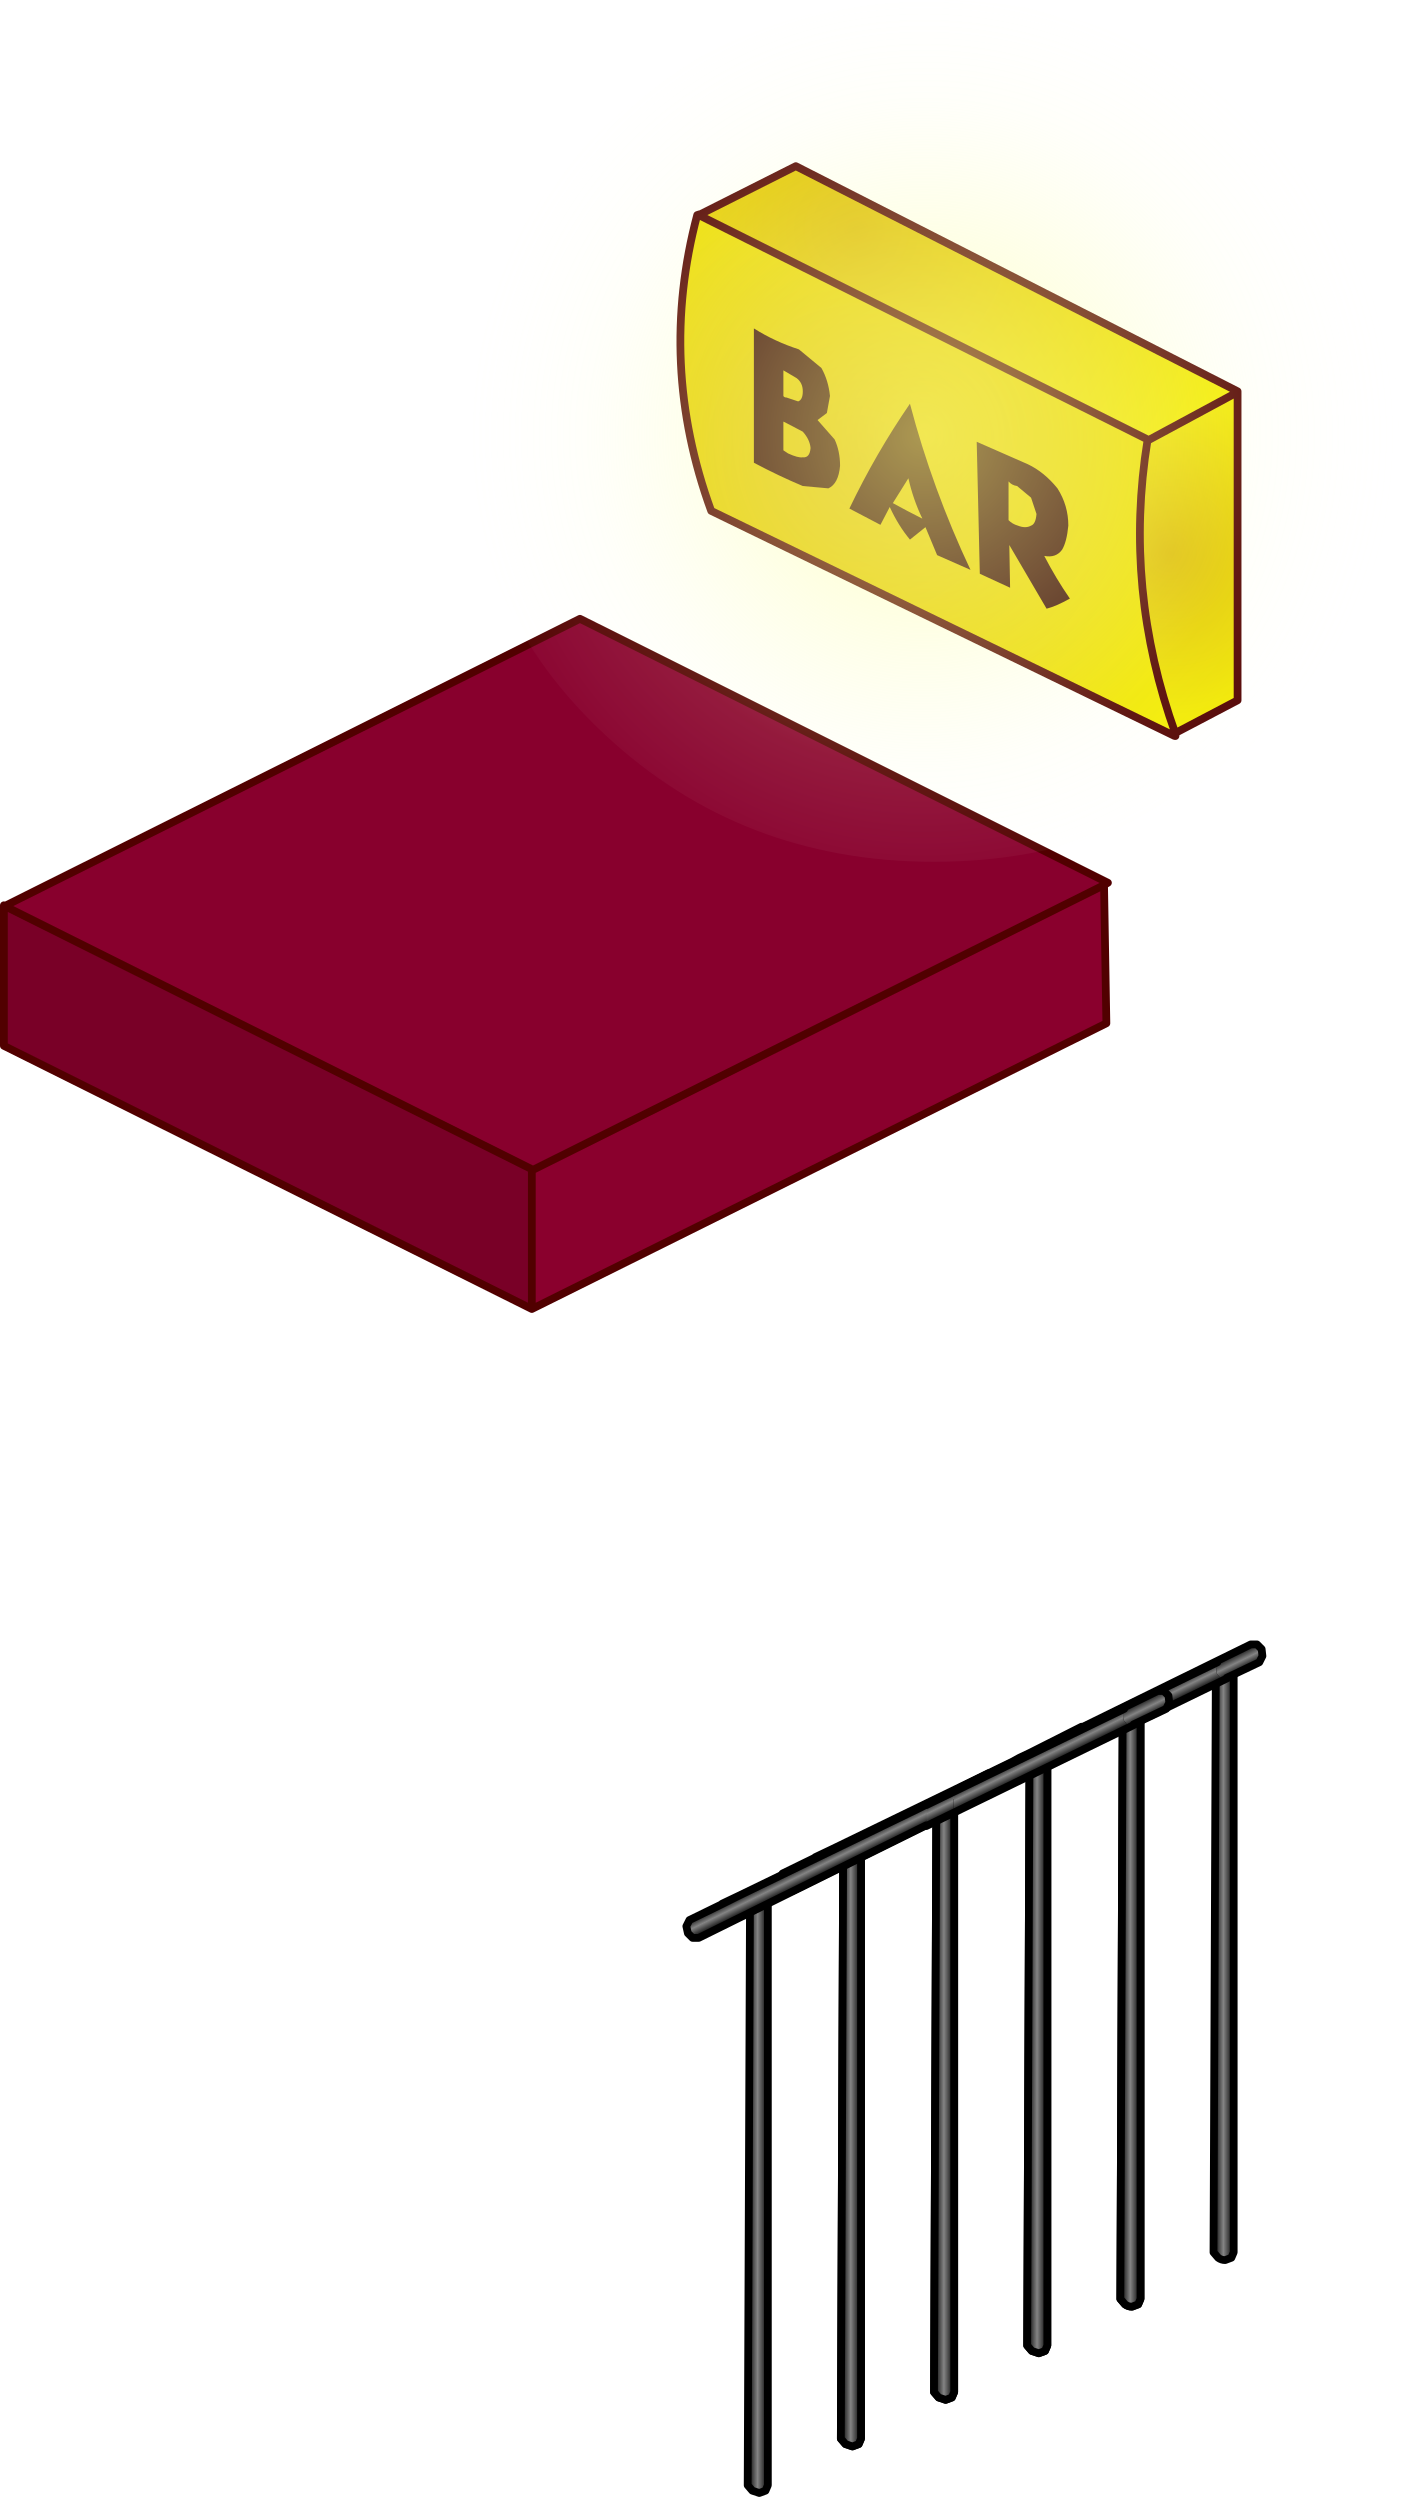
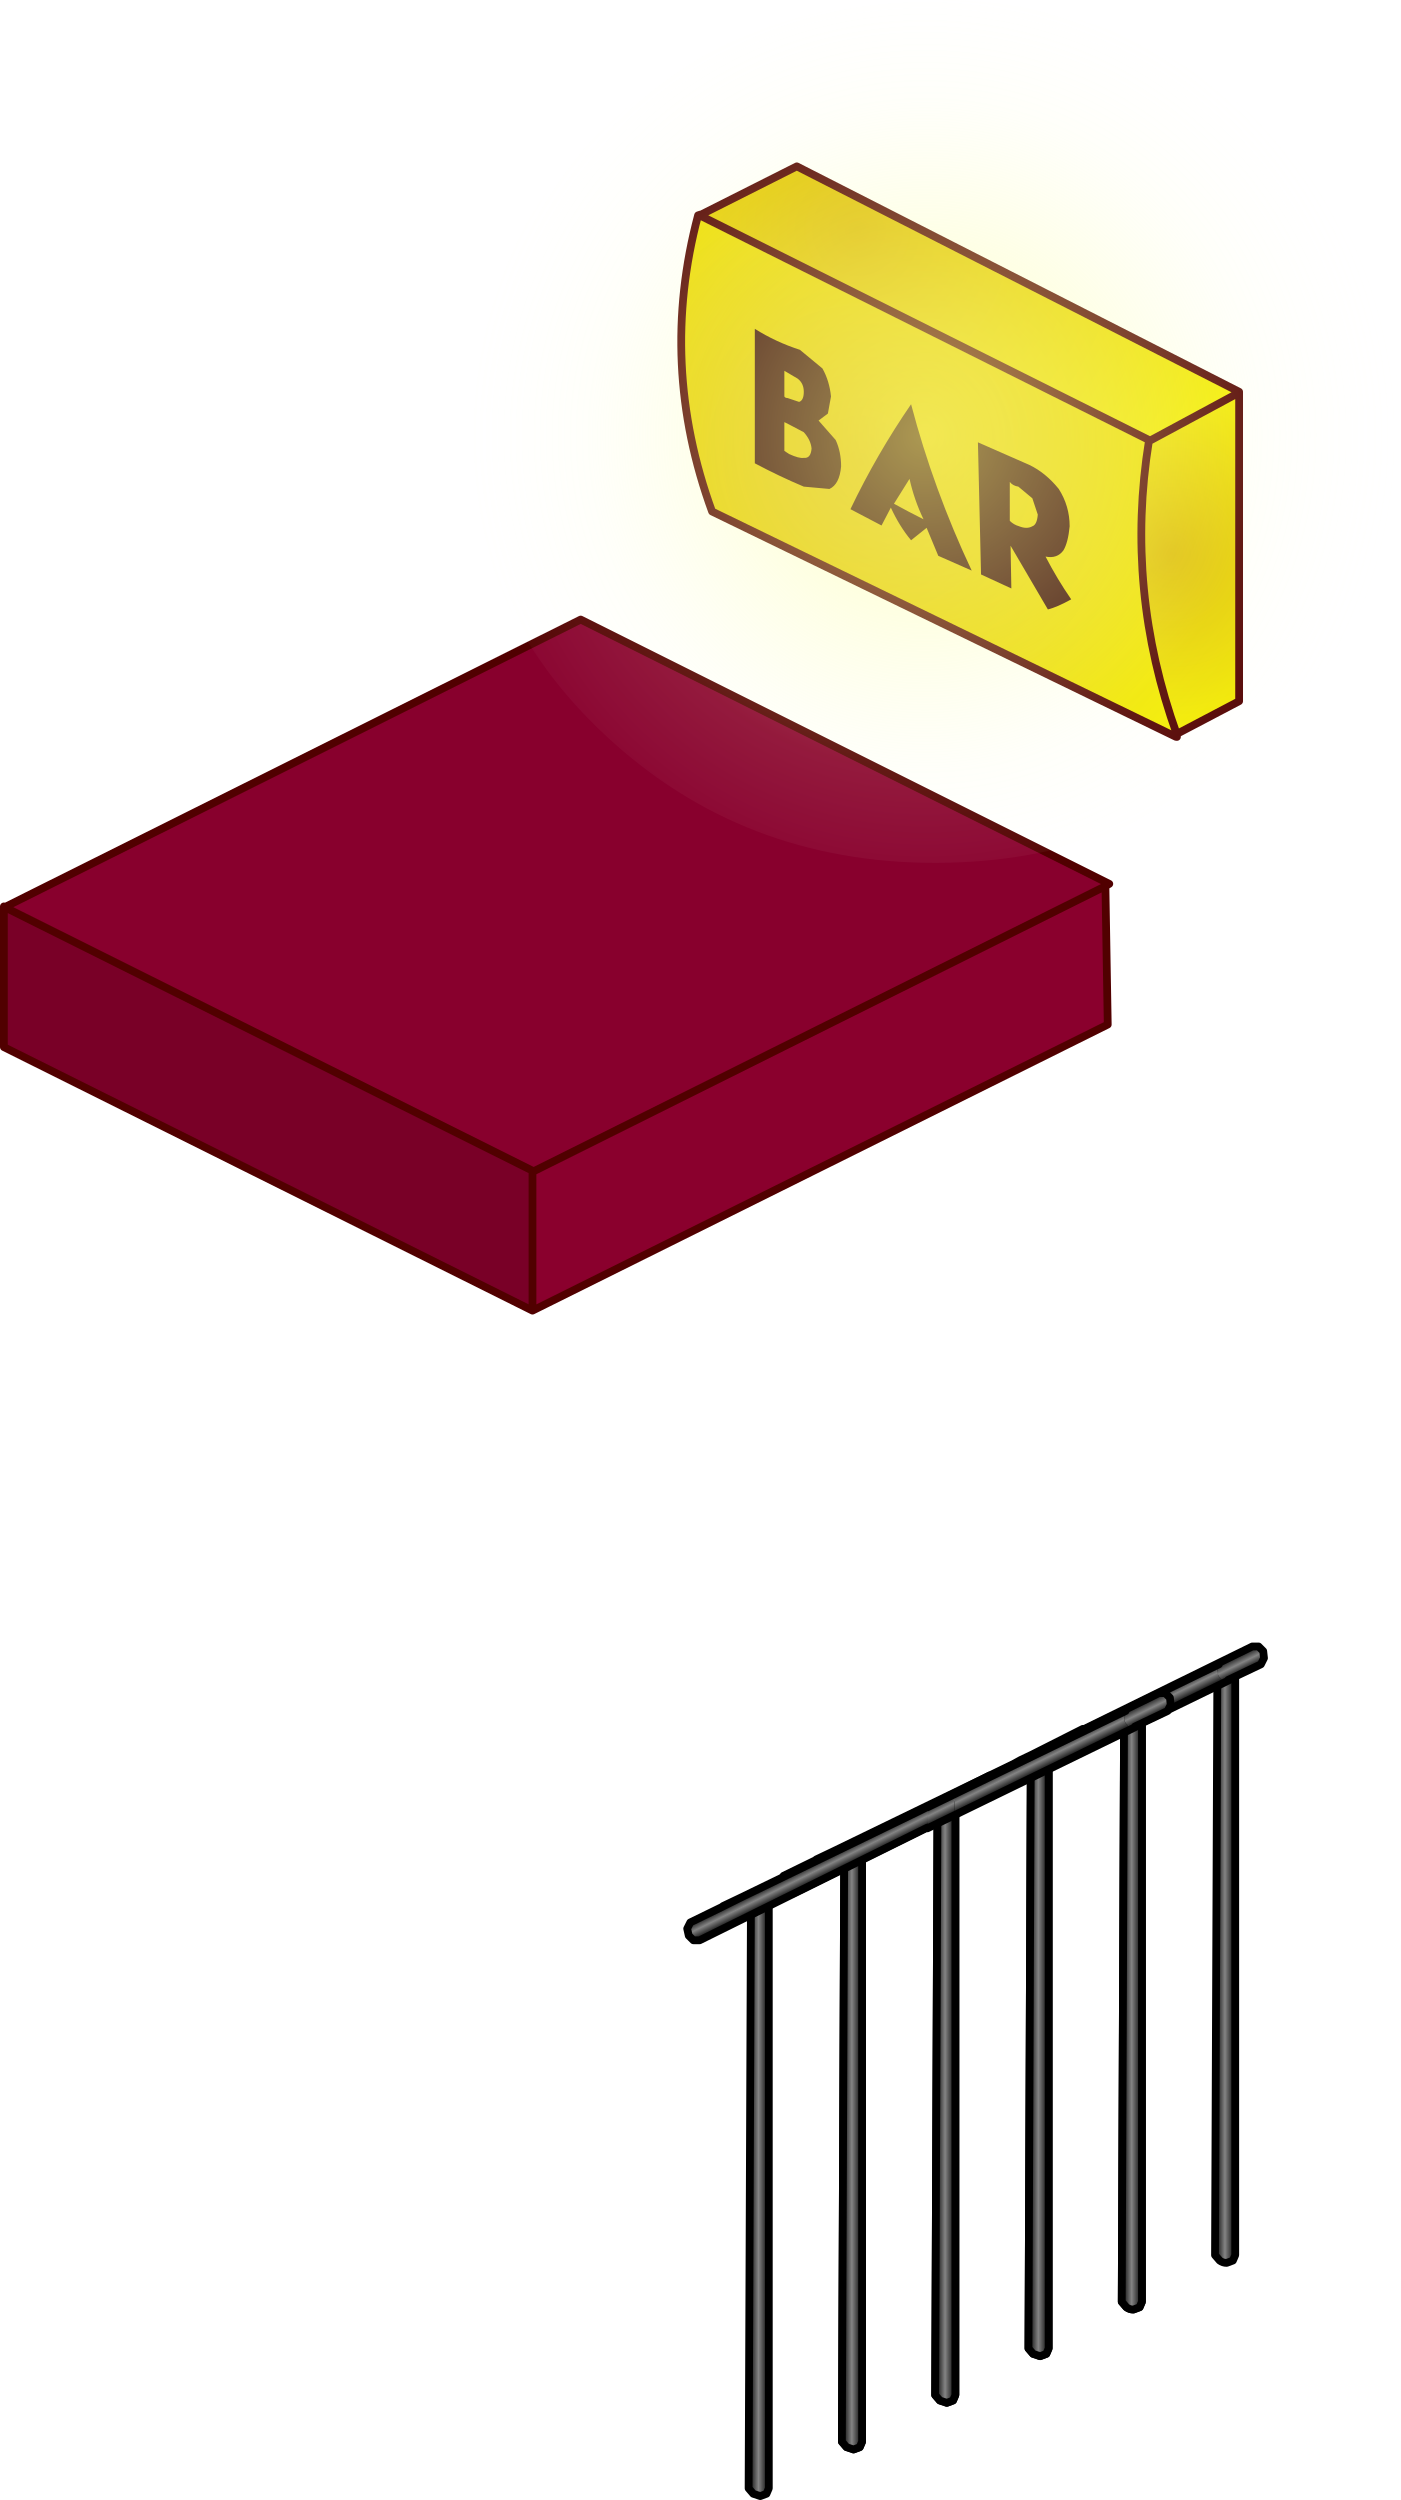
- <svg xmlns="http://www.w3.org/2000/svg" version="1.1" id="Layer_1" width="91px" height="161px" xml:space="preserve">
-   <g id="628" transform="matrix(1, 0, 0, 1, 40.25, 150.75)">
-     <linearGradient id="LinearGradID_2672" gradientUnits="userSpaceOnUse" gradientTransform="matrix(0.000793457, 0, 0, 0.0234985, 38.55, -24.45)" spreadMethod="pad" x1="-819.2" y1="0" x2="819.2" y2="0">
-       <stop offset="0.016" style="stop-color:#000000;stop-opacity:1" />
-       <stop offset="0.49" style="stop-color:#848484;stop-opacity:1" />
-       <stop offset="1" style="stop-color:#000000;stop-opacity:1" />
+ <svg xmlns="http://www.w3.org/2000/svg" xmlns:xlink="http://www.w3.org/1999/xlink" height="160.8" width="90.05">
+   <use height="160.8" width="90.05" xlink:href="#shape0" />
+   <defs>
+     <linearGradient gradientTransform="matrix(.0008 0 0 .0235 38.55 -24.45)" gradientUnits="userSpaceOnUse" id="gradient0" spreadMethod="pad" x1="-819.2" x2="819.2">
+       <stop offset=".016" />
+       <stop offset=".49" stop-color="#848484" />
+       <stop offset="1" />
    </linearGradient>
-     <path style="fill:url(#LinearGradID_2672) " d="M39.2,-43.65L39.2 -5.7L39.05 -5.35L38.65 -5.2Q38.4 -5.2 38.2 -5.35L37.9 -5.7L38.05 -43.5L38.2 -43.35Q38.4 -43.2 38.65 -43.2L39.05 -43.35L39.2 -43.65" />
-     <path style="fill:none;stroke-width:0.5;stroke-linecap:round;stroke-linejoin:round;stroke-miterlimit:3;stroke:#000000;stroke-opacity:1" d="M39.05,-43.35L38.65 -43.2Q38.4 -43.2 38.2 -43.35L38.05 -43.5L37.9 -5.7L38.2 -5.35Q38.4 -5.2 38.65 -5.2L39.05 -5.35L39.2 -5.7L39.2 -43.65L39.05 -43.35z" />
-     <linearGradient id="LinearGradID_2673" gradientUnits="userSpaceOnUse" gradientTransform="matrix(0.000793457, 0, 0, 0.0234985, 32.55, -21.45)" spreadMethod="pad" x1="-819.2" y1="0" x2="819.2" y2="0">
-       <stop offset="0.016" style="stop-color:#000000;stop-opacity:1" />
-       <stop offset="0.49" style="stop-color:#848484;stop-opacity:1" />
-       <stop offset="1" style="stop-color:#000000;stop-opacity:1" />
+     <linearGradient gradientTransform="matrix(.0008 0 0 .0235 32.55 -21.45)" gradientUnits="userSpaceOnUse" id="gradient1" spreadMethod="pad" x1="-819.2" x2="819.2">
+       <stop offset=".016" />
+       <stop offset=".49" stop-color="#848484" />
+       <stop offset="1" />
    </linearGradient>
-     <path style="fill:url(#LinearGradID_2673) " d="M33.2,-40.65L33.2 -2.7L33.05 -2.35L32.65 -2.2Q32.4 -2.2 32.2 -2.35L31.9 -2.7L32.05 -40.5L32.2 -40.35Q32.4 -40.2 32.65 -40.2L33.05 -40.35L33.2 -40.65" />
-     <path style="fill:none;stroke-width:0.5;stroke-linecap:round;stroke-linejoin:round;stroke-miterlimit:3;stroke:#000000;stroke-opacity:1" d="M33.05,-40.35L32.65 -40.2Q32.4 -40.2 32.2 -40.35L32.05 -40.5L31.9 -2.7L32.2 -2.35Q32.4 -2.2 32.65 -2.2L33.05 -2.35L33.2 -2.7L33.2 -40.65L33.05 -40.35z" />
-     <linearGradient id="LinearGradID_2674" gradientUnits="userSpaceOnUse" gradientTransform="matrix(0.000793457, 0, 0, 0.0234985, 26.55, -18.45)" spreadMethod="pad" x1="-819.2" y1="0" x2="819.2" y2="0">
-       <stop offset="0.016" style="stop-color:#000000;stop-opacity:1" />
-       <stop offset="0.49" style="stop-color:#848484;stop-opacity:1" />
-       <stop offset="1" style="stop-color:#000000;stop-opacity:1" />
+     <linearGradient gradientTransform="matrix(.0008 0 0 .0235 26.55 -18.45)" gradientUnits="userSpaceOnUse" id="gradient2" spreadMethod="pad" x1="-819.2" x2="819.2">
+       <stop offset=".016" />
+       <stop offset=".49" stop-color="#848484" />
+       <stop offset="1" />
    </linearGradient>
-     <path style="fill:url(#LinearGradID_2674) " d="M27.2,-37.65L27.2 0.3L27.05 0.65L26.65 0.8L26.2 0.65L25.9 0.3L26.05 -37.5L26.2 -37.35Q26.4 -37.2 26.65 -37.2L27.05 -37.35L27.2 -37.65" />
-     <path style="fill:none;stroke-width:0.5;stroke-linecap:round;stroke-linejoin:round;stroke-miterlimit:3;stroke:#000000;stroke-opacity:1" d="M27.05,-37.35L26.65 -37.2Q26.4 -37.2 26.2 -37.35L26.05 -37.5L25.9 0.3L26.2 0.65L26.65 0.8L27.05 0.65L27.2 0.3L27.2 -37.65L27.05 -37.35z" />
-     <linearGradient id="LinearGradID_2675" gradientUnits="userSpaceOnUse" gradientTransform="matrix(0.000793457, 0, 0, 0.0234985, 20.55, -15.45)" spreadMethod="pad" x1="-819.2" y1="0" x2="819.2" y2="0">
-       <stop offset="0.016" style="stop-color:#000000;stop-opacity:1" />
-       <stop offset="0.49" style="stop-color:#848484;stop-opacity:1" />
-       <stop offset="1" style="stop-color:#000000;stop-opacity:1" />
+     <linearGradient gradientTransform="matrix(.0008 0 0 .0235 20.55 -15.45)" gradientUnits="userSpaceOnUse" id="gradient3" spreadMethod="pad" x1="-819.2" x2="819.2">
+       <stop offset=".016" />
+       <stop offset=".49" stop-color="#848484" />
+       <stop offset="1" />
    </linearGradient>
-     <path style="fill:url(#LinearGradID_2675) " d="M21.2,-34.65L21.2 3.3L21.05 3.65L20.65 3.8L20.2 3.65L19.9 3.3L20.05 -34.5L20.2 -34.35Q20.4 -34.2 20.65 -34.2L21.05 -34.35L21.2 -34.65" />
-     <path style="fill:none;stroke-width:0.5;stroke-linecap:round;stroke-linejoin:round;stroke-miterlimit:3;stroke:#000000;stroke-opacity:1" d="M21.05,-34.35L20.65 -34.2Q20.4 -34.2 20.2 -34.35L20.05 -34.5L19.9 3.3L20.2 3.65L20.65 3.8L21.05 3.65L21.2 3.3L21.2 -34.65L21.05 -34.35z" />
-     <linearGradient id="LinearGradID_2676" gradientUnits="userSpaceOnUse" gradientTransform="matrix(0.000793457, 0, 0, 0.0234985, 14.55, -12.45)" spreadMethod="pad" x1="-819.2" y1="0" x2="819.2" y2="0">
-       <stop offset="0.016" style="stop-color:#000000;stop-opacity:1" />
-       <stop offset="0.49" style="stop-color:#848484;stop-opacity:1" />
-       <stop offset="1" style="stop-color:#000000;stop-opacity:1" />
+     <linearGradient gradientTransform="matrix(.0008 0 0 .0235 14.55 -12.45)" gradientUnits="userSpaceOnUse" id="gradient4" spreadMethod="pad" x1="-819.2" x2="819.2">
+       <stop offset=".016" />
+       <stop offset=".49" stop-color="#848484" />
+       <stop offset="1" />
    </linearGradient>
-     <path style="fill:url(#LinearGradID_2676) " d="M15.2,-31.65L15.2 6.3L15.05 6.65L14.65 6.8L14.2 6.65L13.9 6.3L14.05 -31.5L14.2 -31.35Q14.4 -31.2 14.65 -31.2L15.05 -31.35L15.2 -31.65" />
-     <path style="fill:none;stroke-width:0.5;stroke-linecap:round;stroke-linejoin:round;stroke-miterlimit:3;stroke:#000000;stroke-opacity:1" d="M15.05,-31.35L14.65 -31.2Q14.4 -31.2 14.2 -31.35L14.05 -31.5L13.9 6.3L14.2 6.65L14.65 6.8L15.05 6.65L15.2 6.3L15.2 -31.65L15.05 -31.35z" />
-     <linearGradient id="LinearGradID_2677" gradientUnits="userSpaceOnUse" gradientTransform="matrix(0.000350952, 0.000717163, -0.0210876, 0.0103607, 21.25, -34.85)" spreadMethod="pad" x1="-819.2" y1="0" x2="819.2" y2="0">
-       <stop offset="0.016" style="stop-color:#000000;stop-opacity:1" />
-       <stop offset="0.49" style="stop-color:#848484;stop-opacity:1" />
-       <stop offset="1" style="stop-color:#000000;stop-opacity:1" />
+     <linearGradient gradientTransform="matrix(.0004 .0007 -.0211 .0104 21.25 -34.85)" gradientUnits="userSpaceOnUse" id="gradient5" spreadMethod="pad" x1="-819.2" x2="819.2">
+       <stop offset=".016" />
+       <stop offset=".49" stop-color="#848484" />
+       <stop offset="1" />
    </linearGradient>
-     <path style="fill:url(#LinearGradID_2677) " d="M38.85,-42.7L27.15 -37L27.15 -38.35L38.15 -43.7L38.05 -43.5L38.1 -43Q38.2 -42.8 38.45 -42.7L38.75 -42.7L38.85 -42.7" />
-     <linearGradient id="LinearGradID_2678" gradientUnits="userSpaceOnUse" gradientTransform="matrix(-0.000350952, -0.000717163, 0.0210876, -0.0103607, 23.75, -36)" spreadMethod="pad" x1="-819.2" y1="0" x2="819.2" y2="0">
-       <stop offset="0.016" style="stop-color:#000000;stop-opacity:1" />
-       <stop offset="0.49" style="stop-color:#848484;stop-opacity:1" />
-       <stop offset="1" style="stop-color:#000000;stop-opacity:1" />
+     <linearGradient gradientTransform="matrix(-.0004 -.0007 .0211 -.0104 23.75 -36)" gradientUnits="userSpaceOnUse" id="gradient6" spreadMethod="pad" x1="-819.2" x2="819.2">
+       <stop offset=".016" />
+       <stop offset=".49" stop-color="#848484" />
+       <stop offset="1" />
    </linearGradient>
-     <path style="fill:url(#LinearGradID_2678) " d="M27.15,-38.4L27.4 -38.5L29.15 -39.4L29.4 -39.5L40.3 -44.85L40.7 -44.85L41 -44.55L41.05 -44.1L40.85 -43.7L38.75 -42.7L38.45 -42.7Q38.2 -42.8 38.1 -43L38.05 -43.5L38.15 -43.7L27.15 -38.35L27.15 -38.4" />
-     <linearGradient id="LinearGradID_2679" gradientUnits="userSpaceOnUse" gradientTransform="matrix(-0.000350952, -0.000717163, 0.0210876, -0.0103607, 25.75, -37)" spreadMethod="pad" x1="-819.2" y1="0" x2="819.2" y2="0">
-       <stop offset="0.016" style="stop-color:#000000;stop-opacity:1" />
-       <stop offset="0.49" style="stop-color:#848484;stop-opacity:1" />
-       <stop offset="1" style="stop-color:#000000;stop-opacity:1" />
+     <linearGradient gradientTransform="matrix(-.0004 -.0007 .0211 -.0104 25.75 -37)" gradientUnits="userSpaceOnUse" id="gradient7" spreadMethod="pad" x1="-819.2" x2="819.2">
+       <stop offset=".016" />
+       <stop offset=".49" stop-color="#848484" />
+       <stop offset="1" />
    </linearGradient>
-     <path style="fill:url(#LinearGradID_2679) " d="M25.4,-37.55L27.4 -38.5L27.15 -38.4L27.15 -38.35L25.4 -37.5L25.4 -37.55" />
-     <linearGradient id="LinearGradID_2680" gradientUnits="userSpaceOnUse" gradientTransform="matrix(0.000350952, 0.000717163, -0.0210876, 0.0103607, 23.25, -35.85)" spreadMethod="pad" x1="-819.2" y1="0" x2="819.2" y2="0">
-       <stop offset="0.016" style="stop-color:#000000;stop-opacity:1" />
-       <stop offset="0.49" style="stop-color:#848484;stop-opacity:1" />
-       <stop offset="1" style="stop-color:#000000;stop-opacity:1" />
+     <linearGradient gradientTransform="matrix(.0004 .0007 -.0211 .0104 23.25 -35.85)" gradientUnits="userSpaceOnUse" id="gradient8" spreadMethod="pad" x1="-819.2" x2="819.2">
+       <stop offset=".016" />
+       <stop offset=".49" stop-color="#848484" />
+       <stop offset="1" />
    </linearGradient>
-     <path style="fill:url(#LinearGradID_2680) " d="M25.4,-36.15L25.4 -36.2L25.4 -37.5L27.15 -38.35L27.15 -37L25.4 -36.15" />
-     <linearGradient id="LinearGradID_2681" gradientUnits="userSpaceOnUse" gradientTransform="matrix(-0.000350952, -0.000717163, 0.0210876, -0.0103607, 29.75, -39)" spreadMethod="pad" x1="-819.2" y1="0" x2="819.2" y2="0">
-       <stop offset="0.016" style="stop-color:#000000;stop-opacity:1" />
-       <stop offset="0.49" style="stop-color:#848484;stop-opacity:1" />
-       <stop offset="1" style="stop-color:#000000;stop-opacity:1" />
+     <linearGradient gradientTransform="matrix(-.0004 -.0007 .0211 -.0104 29.75 -39)" gradientUnits="userSpaceOnUse" id="gradient9" spreadMethod="pad" x1="-819.2" x2="819.2">
+       <stop offset=".016" />
+       <stop offset=".49" stop-color="#848484" />
+       <stop offset="1" />
    </linearGradient>
-     <path style="fill:url(#LinearGradID_2681) " d="M24.95,-37.3L29.4 -39.55L29.4 -39.5L29.15 -39.4L27.4 -38.5L25.4 -37.55L24.95 -37.3" />
-     <linearGradient id="LinearGradID_2682" gradientUnits="userSpaceOnUse" gradientTransform="matrix(0.000350952, 0.000717163, -0.0210876, 0.0103607, 27.25, -37.85)" spreadMethod="pad" x1="-819.2" y1="0" x2="819.2" y2="0">
-       <stop offset="0.016" style="stop-color:#000000;stop-opacity:1" />
-       <stop offset="0.49" style="stop-color:#848484;stop-opacity:1" />
-       <stop offset="1" style="stop-color:#000000;stop-opacity:1" />
+     <linearGradient gradientTransform="matrix(.0004 .0007 -.0211 .0104 27.25 -37.85)" gradientUnits="userSpaceOnUse" id="gradient10" spreadMethod="pad" x1="-819.2" x2="819.2">
+       <stop offset=".016" />
+       <stop offset=".49" stop-color="#848484" />
+       <stop offset="1" />
    </linearGradient>
-     <path style="fill:url(#LinearGradID_2682) " d="M10.75,-28.95L10.35 -28.95L10.05 -29.25L9.95 -29.7L10.15 -30.1L12.2 -31.1L13.3 -31.65L24.95 -37.3L25.4 -37.55L25.4 -37.5L25.4 -36.2L10.75 -28.95" />
-     <path style="fill:none;stroke-width:0.5;stroke-linecap:round;stroke-linejoin:round;stroke-miterlimit:3;stroke:#000000;stroke-opacity:1" d="M38.15,-43.7L27.15 -38.35L25.4 -37.5M25.4,-36.15L27.15 -37L38.85 -42.7L38.75 -42.7L40.85 -43.7L41.05 -44.1L41 -44.55L40.7 -44.85L40.3 -44.85L29.4 -39.5L29.15 -39.4L27.4 -38.5L27.15 -38.4M27.4,-38.5L25.4 -37.55M29.4,-39.55L24.95 -37.3L25.4 -37.55M24.95,-37.3L13.3 -31.65L12.2 -31.1L10.15 -30.1L9.95 -29.7L10.05 -29.25L10.35 -28.95L10.75 -28.95L25.4 -36.2M12.2,-31.1L12.25 -31.15L13.3 -31.65" />
-     <linearGradient id="LinearGradID_2683" gradientUnits="userSpaceOnUse" gradientTransform="matrix(0.000793457, 0, 0, 0.0234985, 32.55, -21.45)" spreadMethod="pad" x1="-819.2" y1="0" x2="819.2" y2="0">
-       <stop offset="0.016" style="stop-color:#000000;stop-opacity:1" />
-       <stop offset="0.49" style="stop-color:#848484;stop-opacity:1" />
-       <stop offset="1" style="stop-color:#000000;stop-opacity:1" />
+     <linearGradient gradientTransform="matrix(.0008 0 0 .0235 32.55 -21.45)" gradientUnits="userSpaceOnUse" id="gradient11" spreadMethod="pad" x1="-819.2" x2="819.2">
+       <stop offset=".016" />
+       <stop offset=".49" stop-color="#848484" />
+       <stop offset="1" />
    </linearGradient>
-     <path style="fill:url(#LinearGradID_2683) " d="M33.2,-40.65L33.2 -2.7L33.05 -2.35L32.65 -2.2Q32.4 -2.2 32.2 -2.35L31.9 -2.7L32.05 -40.5L32.2 -40.35Q32.4 -40.2 32.65 -40.2L33.05 -40.35L33.2 -40.65" />
-     <path style="fill:none;stroke-width:0.5;stroke-linecap:round;stroke-linejoin:round;stroke-miterlimit:3;stroke:#000000;stroke-opacity:1" d="M33.05,-40.35L32.65 -40.2Q32.4 -40.2 32.2 -40.35L32.05 -40.5L31.9 -2.7L32.2 -2.35Q32.4 -2.2 32.65 -2.2L33.05 -2.35L33.2 -2.7L33.2 -40.65L33.05 -40.35z" />
-     <linearGradient id="LinearGradID_2684" gradientUnits="userSpaceOnUse" gradientTransform="matrix(0.000793457, 0, 0, 0.0234985, 26.55, -18.45)" spreadMethod="pad" x1="-819.2" y1="0" x2="819.2" y2="0">
-       <stop offset="0.016" style="stop-color:#000000;stop-opacity:1" />
-       <stop offset="0.49" style="stop-color:#848484;stop-opacity:1" />
-       <stop offset="1" style="stop-color:#000000;stop-opacity:1" />
+     <linearGradient gradientTransform="matrix(.0008 0 0 .0235 26.55 -18.45)" gradientUnits="userSpaceOnUse" id="gradient12" spreadMethod="pad" x1="-819.2" x2="819.2">
+       <stop offset=".016" />
+       <stop offset=".49" stop-color="#848484" />
+       <stop offset="1" />
    </linearGradient>
-     <path style="fill:url(#LinearGradID_2684) " d="M27.2,-37.65L27.2 0.3L27.05 0.65L26.65 0.8L26.2 0.65L25.9 0.3L26.05 -37.5L26.2 -37.35Q26.4 -37.2 26.65 -37.2L27.05 -37.35L27.2 -37.65" />
-     <path style="fill:none;stroke-width:0.5;stroke-linecap:round;stroke-linejoin:round;stroke-miterlimit:3;stroke:#000000;stroke-opacity:1" d="M27.05,-37.35L26.65 -37.2Q26.4 -37.2 26.2 -37.35L26.05 -37.5L25.9 0.3L26.2 0.65L26.65 0.8L27.05 0.65L27.2 0.3L27.2 -37.65L27.05 -37.35z" />
-     <linearGradient id="LinearGradID_2685" gradientUnits="userSpaceOnUse" gradientTransform="matrix(0.000793457, 0, 0, 0.0234985, 20.55, -15.45)" spreadMethod="pad" x1="-819.2" y1="0" x2="819.2" y2="0">
-       <stop offset="0.016" style="stop-color:#000000;stop-opacity:1" />
-       <stop offset="0.49" style="stop-color:#848484;stop-opacity:1" />
-       <stop offset="1" style="stop-color:#000000;stop-opacity:1" />
+     <linearGradient gradientTransform="matrix(.0008 0 0 .0235 20.55 -15.45)" gradientUnits="userSpaceOnUse" id="gradient13" spreadMethod="pad" x1="-819.2" x2="819.2">
+       <stop offset=".016" />
+       <stop offset=".49" stop-color="#848484" />
+       <stop offset="1" />
    </linearGradient>
-     <path style="fill:url(#LinearGradID_2685) " d="M21.2,-34.65L21.2 3.3L21.05 3.65L20.65 3.8L20.2 3.65L19.9 3.3L20.05 -34.5L20.2 -34.35Q20.4 -34.2 20.65 -34.2L21.05 -34.35L21.2 -34.65" />
-     <path style="fill:none;stroke-width:0.5;stroke-linecap:round;stroke-linejoin:round;stroke-miterlimit:3;stroke:#000000;stroke-opacity:1" d="M21.05,-34.35L20.65 -34.2Q20.4 -34.2 20.2 -34.35L20.05 -34.5L19.9 3.3L20.2 3.65L20.65 3.8L21.05 3.65L21.2 3.3L21.2 -34.65L21.05 -34.35z" />
-     <linearGradient id="LinearGradID_2686" gradientUnits="userSpaceOnUse" gradientTransform="matrix(0.000793457, 0, 0, 0.0234985, 14.55, -12.45)" spreadMethod="pad" x1="-819.2" y1="0" x2="819.2" y2="0">
-       <stop offset="0.016" style="stop-color:#000000;stop-opacity:1" />
-       <stop offset="0.49" style="stop-color:#848484;stop-opacity:1" />
-       <stop offset="1" style="stop-color:#000000;stop-opacity:1" />
+     <linearGradient gradientTransform="matrix(.0008 0 0 .0235 14.55 -12.45)" gradientUnits="userSpaceOnUse" id="gradient14" spreadMethod="pad" x1="-819.2" x2="819.2">
+       <stop offset=".016" />
+       <stop offset=".49" stop-color="#848484" />
+       <stop offset="1" />
    </linearGradient>
-     <path style="fill:url(#LinearGradID_2686) " d="M15.2,-31.65L15.2 6.3L15.05 6.65L14.65 6.8L14.2 6.65L13.9 6.3L14.05 -31.5L14.2 -31.35Q14.4 -31.2 14.65 -31.2L15.05 -31.35L15.2 -31.65" />
-     <path style="fill:none;stroke-width:0.5;stroke-linecap:round;stroke-linejoin:round;stroke-miterlimit:3;stroke:#000000;stroke-opacity:1" d="M15.05,-31.35L14.65 -31.2Q14.4 -31.2 14.2 -31.35L14.05 -31.5L13.9 6.3L14.2 6.65L14.65 6.8L15.05 6.65L15.2 6.3L15.2 -31.65L15.05 -31.35z" />
-     <linearGradient id="LinearGradID_2687" gradientUnits="userSpaceOnUse" gradientTransform="matrix(0.000793457, 0, 0, 0.0234985, 8.55, -9.45)" spreadMethod="pad" x1="-819.2" y1="0" x2="819.2" y2="0">
-       <stop offset="0.016" style="stop-color:#000000;stop-opacity:1" />
-       <stop offset="0.49" style="stop-color:#848484;stop-opacity:1" />
-       <stop offset="1" style="stop-color:#000000;stop-opacity:1" />
+     <linearGradient gradientTransform="matrix(.0008 0 0 .0235 8.55 -9.45)" gradientUnits="userSpaceOnUse" id="gradient15" spreadMethod="pad" x1="-819.2" x2="819.2">
+       <stop offset=".016" />
+       <stop offset=".49" stop-color="#848484" />
+       <stop offset="1" />
    </linearGradient>
-     <path style="fill:url(#LinearGradID_2687) " d="M9.2,-28.65L9.2 9.3L9.05 9.65L8.65 9.8L8.2 9.65L7.9 9.3L8.05 -28.5L8.2 -28.35Q8.4 -28.2 8.65 -28.2L9.05 -28.35L9.2 -28.65" />
-     <path style="fill:none;stroke-width:0.5;stroke-linecap:round;stroke-linejoin:round;stroke-miterlimit:3;stroke:#000000;stroke-opacity:1" d="M9.05,-28.35L8.65 -28.2Q8.4 -28.2 8.2 -28.35L8.05 -28.5L7.9 9.3L8.2 9.65L8.65 9.8L9.05 9.65L9.2 9.3L9.2 -28.65L9.05 -28.35z" />
-     <linearGradient id="LinearGradID_2688" gradientUnits="userSpaceOnUse" gradientTransform="matrix(-0.000350952, -0.000717163, 0.0210876, -0.0103607, 17.75, -33)" spreadMethod="pad" x1="-819.2" y1="0" x2="819.2" y2="0">
-       <stop offset="0.016" style="stop-color:#000000;stop-opacity:1" />
-       <stop offset="0.49" style="stop-color:#848484;stop-opacity:1" />
-       <stop offset="1" style="stop-color:#000000;stop-opacity:1" />
+     <linearGradient gradientTransform="matrix(-.0004 -.0007 .0211 -.0104 17.75 -33)" gradientUnits="userSpaceOnUse" id="gradient16" spreadMethod="pad" x1="-819.2" x2="819.2">
+       <stop offset=".016" />
+       <stop offset=".49" stop-color="#848484" />
+       <stop offset="1" />
    </linearGradient>
-     <path style="fill:url(#LinearGradID_2688) " d="M32.45,-39.7Q32.2 -39.8 32.1 -40L32.05 -40.5L32.15 -40.7L21.15 -35.35L21.15 -35.4L21.4 -35.5L23.15 -36.4L23.4 -36.5L34.3 -41.85L34.7 -41.85L35 -41.55L35.05 -41.1L34.85 -40.7L32.75 -39.7L32.45 -39.7" />
-     <linearGradient id="LinearGradID_2689" gradientUnits="userSpaceOnUse" gradientTransform="matrix(0.000350952, 0.000717163, -0.0210876, 0.0103607, 15.25, -31.85)" spreadMethod="pad" x1="-819.2" y1="0" x2="819.2" y2="0">
-       <stop offset="0.016" style="stop-color:#000000;stop-opacity:1" />
-       <stop offset="0.49" style="stop-color:#848484;stop-opacity:1" />
-       <stop offset="1" style="stop-color:#000000;stop-opacity:1" />
+     <linearGradient gradientTransform="matrix(.0004 .0007 -.0211 .0104 15.25 -31.85)" gradientUnits="userSpaceOnUse" id="gradient17" spreadMethod="pad" x1="-819.2" x2="819.2">
+       <stop offset=".016" />
+       <stop offset=".49" stop-color="#848484" />
+       <stop offset="1" />
    </linearGradient>
-     <path style="fill:url(#LinearGradID_2689) " d="M21.15,-35.35L32.15 -40.7L32.05 -40.5L32.1 -40Q32.2 -39.8 32.45 -39.7L32.75 -39.7L32.85 -39.7L21.15 -34L21.15 -35.35" />
-     <linearGradient id="LinearGradID_2690" gradientUnits="userSpaceOnUse" gradientTransform="matrix(-0.000350952, -0.000717163, 0.0210876, -0.0103607, 19.75, -34)" spreadMethod="pad" x1="-819.2" y1="0" x2="819.2" y2="0">
-       <stop offset="0.016" style="stop-color:#000000;stop-opacity:1" />
-       <stop offset="0.49" style="stop-color:#848484;stop-opacity:1" />
-       <stop offset="1" style="stop-color:#000000;stop-opacity:1" />
+     <linearGradient gradientTransform="matrix(-.0004 -.0007 .0211 -.0104 19.75 -34)" gradientUnits="userSpaceOnUse" id="gradient18" spreadMethod="pad" x1="-819.2" x2="819.2">
+       <stop offset=".016" />
+       <stop offset=".49" stop-color="#848484" />
+       <stop offset="1" />
    </linearGradient>
-     <path style="fill:url(#LinearGradID_2690) " d="M21.4,-35.5L21.15 -35.4L21.15 -35.35L19.4 -34.5L19.4 -34.55L21.4 -35.5" />
-     <linearGradient id="LinearGradID_2691" gradientUnits="userSpaceOnUse" gradientTransform="matrix(-0.000350952, -0.000717163, 0.0210876, -0.0103607, 23.75, -36)" spreadMethod="pad" x1="-819.2" y1="0" x2="819.2" y2="0">
-       <stop offset="0.016" style="stop-color:#000000;stop-opacity:1" />
-       <stop offset="0.49" style="stop-color:#848484;stop-opacity:1" />
-       <stop offset="1" style="stop-color:#000000;stop-opacity:1" />
+     <linearGradient gradientTransform="matrix(-.0004 -.0007 .0211 -.0104 23.75 -36)" gradientUnits="userSpaceOnUse" id="gradient19" spreadMethod="pad" x1="-819.2" x2="819.2">
+       <stop offset=".016" />
+       <stop offset=".49" stop-color="#848484" />
+       <stop offset="1" />
    </linearGradient>
-     <path style="fill:url(#LinearGradID_2691) " d="M19.4,-34.55L18.95 -34.3L23.4 -36.55L23.4 -36.5L23.15 -36.4L21.4 -35.5L19.4 -34.55" />
-     <linearGradient id="LinearGradID_2692" gradientUnits="userSpaceOnUse" gradientTransform="matrix(0.000350952, 0.000717163, -0.0210876, 0.0103607, 17.25, -32.85)" spreadMethod="pad" x1="-819.2" y1="0" x2="819.2" y2="0">
-       <stop offset="0.016" style="stop-color:#000000;stop-opacity:1" />
-       <stop offset="0.49" style="stop-color:#848484;stop-opacity:1" />
-       <stop offset="1" style="stop-color:#000000;stop-opacity:1" />
+     <linearGradient gradientTransform="matrix(.0004 .0007 -.0211 .0104 17.25 -32.85)" gradientUnits="userSpaceOnUse" id="gradient20" spreadMethod="pad" x1="-819.2" x2="819.2">
+       <stop offset=".016" />
+       <stop offset=".49" stop-color="#848484" />
+       <stop offset="1" />
    </linearGradient>
-     <path style="fill:url(#LinearGradID_2692) " d="M21.15,-35.35L21.15 -34L19.4 -33.15L19.4 -33.2L19.4 -34.5L21.15 -35.35" />
-     <linearGradient id="LinearGradID_2693" gradientUnits="userSpaceOnUse" gradientTransform="matrix(0.000350952, 0.000717163, -0.0210876, 0.0103607, 21.25, -34.85)" spreadMethod="pad" x1="-819.2" y1="0" x2="819.2" y2="0">
-       <stop offset="0.016" style="stop-color:#000000;stop-opacity:1" />
-       <stop offset="0.49" style="stop-color:#848484;stop-opacity:1" />
-       <stop offset="1" style="stop-color:#000000;stop-opacity:1" />
+     <linearGradient gradientTransform="matrix(.0004 .0007 -.0211 .0104 21.25 -34.85)" gradientUnits="userSpaceOnUse" id="gradient21" spreadMethod="pad" x1="-819.2" x2="819.2">
+       <stop offset=".016" />
+       <stop offset=".49" stop-color="#848484" />
+       <stop offset="1" />
    </linearGradient>
-     <path style="fill:url(#LinearGradID_2693) " d="M19.4,-34.55L19.4 -34.5L19.4 -33.2L4.75 -25.95L4.35 -25.95L4.05 -26.25L3.95 -26.7L4.15 -27.1L6.2 -28.1L7.3 -28.65L18.95 -34.3L19.4 -34.55" />
-     <path style="fill:none;stroke-width:0.5;stroke-linecap:round;stroke-linejoin:round;stroke-miterlimit:3;stroke:#000000;stroke-opacity:1" d="M23.4,-36.5L34.3 -41.85L34.7 -41.85L35 -41.55L35.05 -41.1L34.85 -40.7L32.75 -39.7L32.85 -39.7L21.15 -34L19.4 -33.15M19.4,-33.2L4.75 -25.95L4.35 -25.95L4.05 -26.25L3.95 -26.7L4.15 -27.1L6.2 -28.1L6.25 -28.15L7.3 -28.65L18.95 -34.3L23.4 -36.55M23.4,-36.5L23.15 -36.4L21.4 -35.5L21.15 -35.4M19.4,-34.5L21.15 -35.35L32.15 -40.7M7.3,-28.65L6.2 -28.1M19.4,-34.55L18.95 -34.3M19.4,-34.55L21.4 -35.5" />
-     <path style="fill:#8A002D;fill-opacity:1" d="M-6,-75.4L-5.95 -75.4L30.85 -93.75L31 -84.85L-6 -66.45L-6 -75.4" />
-     <path style="fill:#88002D;fill-opacity:1" d="M-5.95,-75.4L-6 -75.45L-39.95 -92.4L-2.9 -110.9L31.1 -93.9L30.85 -93.75L-5.95 -75.4" />
-     <path style="fill:#790027;fill-opacity:1" d="M-39.95,-92.4L-6 -75.45L-6 -75.4L-6 -66.45L-40 -83.4L-40 -92.4L-39.95 -92.4" />
-     <path style="fill:none;stroke-width:0.5;stroke-linecap:round;stroke-linejoin:round;stroke-miterlimit:3;stroke:#510000;stroke-opacity:1" d="M-40,-92.4L-39.95 -92.4L-2.9 -110.9L31.1 -93.9L30.85 -93.75L31 -84.85L-6 -66.45L-40 -83.4L-40 -92.4L-40 -92.45L-39.95 -92.4L-6 -75.45L-5.95 -75.4L30.85 -93.75M-6,-75.45L-6 -75.4L-6 -66.45" />
-     <radialGradient id="RadialGradID_2694" gradientUnits="userSpaceOnUse" gradientTransform="matrix(0.0324707, 0, 0, 0.0329437, 14.9, -135.95)" spreadMethod="pad" cx="0" cy="0" r="819.2" fx="0" fy="0">
-       <stop offset="0" style="stop-color:#DDBC04;stop-opacity:1" />
-       <stop offset="1" style="stop-color:#F4EE00;stop-opacity:1" />
-       <stop offset="1" style="stop-color:#7D7A06;stop-opacity:1" />
+     <radialGradient cx="0" cy="0" gradientTransform="matrix(.0325 0 0 .0329 14.9 -135.95)" gradientUnits="userSpaceOnUse" id="gradient22" r="819.2" spreadMethod="pad">
+       <stop offset="0" stop-color="#ddbc04" />
+       <stop offset="1" stop-color="#f4ee00" />
+       <stop offset="1" stop-color="#7d7a06" />
    </radialGradient>
-     <path style="fill:url(#RadialGradID_2694) " d="M33.7,-122.4L33.7 -122.45L33.65 -122.45L4.75 -136.9L11 -140.05L39.45 -125.55L39.45 -125.5L33.7 -122.4" />
-     <radialGradient id="RadialGradID_2695" gradientUnits="userSpaceOnUse" gradientTransform="matrix(0.0326843, 0, 0, 0.0331573, 15.1, -121.05)" spreadMethod="pad" cx="0" cy="0" r="819.2" fx="0" fy="0">
-       <stop offset="0" style="stop-color:#DDBC04;stop-opacity:1" />
-       <stop offset="1" style="stop-color:#F4EE00;stop-opacity:1" />
-       <stop offset="1" style="stop-color:#7D7A06;stop-opacity:1" />
+     <radialGradient cx="0" cy="0" gradientTransform="matrix(.0327 0 0 .0332 15.1 -121.05)" gradientUnits="userSpaceOnUse" id="gradient23" r="819.2" spreadMethod="pad">
+       <stop offset="0" stop-color="#ddbc04" />
+       <stop offset="1" stop-color="#f4ee00" />
+       <stop offset="1" stop-color="#7d7a06" />
    </radialGradient>
-     <path style="fill:url(#RadialGradID_2695) " d="M35.45,-103.5L35.4 -103.35L5.55 -117.85Q2.1 -127.3 4.65 -136.9L4.75 -136.9L33.65 -122.45L33.65 -122.4Q32.1 -112.8 35.45 -103.5" />
-     <radialGradient id="RadialGradID_2696" gradientUnits="userSpaceOnUse" gradientTransform="matrix(0.0139771, 0, 0, 0.0141907, 35.1, -115.15)" spreadMethod="pad" cx="0" cy="0" r="819.2" fx="0" fy="0">
-       <stop offset="0" style="stop-color:#DDBC04;stop-opacity:1" />
-       <stop offset="1" style="stop-color:#F4EE00;stop-opacity:1" />
-       <stop offset="1" style="stop-color:#7D7A06;stop-opacity:1" />
+     <radialGradient cx="0" cy="0" gradientTransform="matrix(.014 0 0 .0142 35.1 -115.15)" gradientUnits="userSpaceOnUse" id="gradient24" r="819.2" spreadMethod="pad">
+       <stop offset="0" stop-color="#ddbc04" />
+       <stop offset="1" stop-color="#f4ee00" />
+       <stop offset="1" stop-color="#7d7a06" />
    </radialGradient>
-     <path style="fill:url(#RadialGradID_2696) " d="M33.65,-122.4L33.7 -122.45L33.7 -122.4L39.45 -125.5L39.45 -105.65L35.55 -103.6L35.45 -103.5Q32.1 -112.8 33.65 -122.4" />
-     <path style="fill:none;stroke-width:0.5;stroke-linecap:round;stroke-linejoin:round;stroke-miterlimit:3;stroke:#510000;stroke-opacity:1" d="M4.75,-136.9L11 -140.05L39.45 -125.55L39.45 -125.5L39.45 -105.65L35.55 -103.6L35.45 -103.5L35.45 -103.35L35.4 -103.35L5.55 -117.85Q2.1 -127.3 4.65 -136.9L4.8 -136.95L4.75 -136.9L33.65 -122.45L33.7 -122.45L33.7 -122.4L39.45 -125.5M4.75,-136.9L4.65 -136.9M33.65,-122.45L33.65 -122.4M35.45,-103.5Q32.1 -112.8 33.65 -122.4" />
-     <path style="fill:#330000;fill-opacity:1" d="M12.65,-127.05Q13.1 -126.25 13.2 -125.25L13 -124.15L12.4 -123.7L13.5 -122.45Q13.85 -121.7 13.85 -120.75Q13.75 -119.6 13.1 -119.3L11.45 -119.45Q9.9 -120.1 8.3 -120.95L8.3 -129.6Q9.65 -128.75 11.2 -128.25L12.65 -127.05M11.45,-125.55Q11.45 -126.1 11.05 -126.4L10.2 -126.9L10.2 -125.25Q10.25 -125.15 10.4 -125.15L11.15 -124.9Q11.45 -125 11.45 -125.55M17.25,-118.35Q18.15 -117.85 19.15 -117.35Q18.55 -118.6 18.25 -119.95L17.25 -118.35M10.5,-121.55Q11.15 -121.25 11.45 -121.3Q11.9 -121.25 11.95 -121.9Q11.9 -122.45 11.45 -122.95L10.5 -123.45L10.2 -123.6L10.2 -121.75L10.5 -121.55M19.35,-116.8L18.35 -116Q17.6 -116.9 17.05 -118.1L16.45 -116.95L14.45 -118Q16.15 -121.55 18.35 -124.75Q19.8 -119.25 22.25 -114.05L20.1 -115L19.35 -116.8M27.85,-119.3Q28.55 -118.2 28.55 -116.9Q28.45 -115.85 28.15 -115.35Q27.75 -114.8 27 -114.95Q27.75 -113.5 28.65 -112.2Q27.75 -111.7 27.15 -111.55L24.75 -115.65L24.8 -112.9L22.85 -113.8L22.65 -122.3L25.95 -120.85Q27 -120.35 27.85 -119.3M26.15,-118.7L25.25 -119.45Q24.9 -119.5 24.7 -119.75L24.7 -117.25Q24.95 -117 25.3 -116.9Q25.8 -116.7 26.15 -116.9Q26.45 -117 26.5 -117.65L26.15 -118.7" />
-     <radialGradient id="RadialGradID_2697" gradientUnits="userSpaceOnUse" gradientTransform="matrix(0.0385132, 0, 0, 0.0385132, 19.25, -122.75)" spreadMethod="pad" cx="0" cy="0" r="819.2" fx="0" fy="0">
-       <stop offset="0" style="stop-color:#FDFF88;stop-opacity:0.6" />
-       <stop offset="0.682" style="stop-color:#FCFFC8;stop-opacity:0.102" />
-       <stop offset="1" style="stop-color:#FFFFFF;stop-opacity:0" />
-       <stop offset="1" style="stop-color:#7D7A06;stop-opacity:1" />
+     <radialGradient cx="0" cy="0" gradientTransform="translate(19.25 -122.75) scale(.0385)" gradientUnits="userSpaceOnUse" id="gradient25" r="819.2" spreadMethod="pad">
+       <stop offset="0" stop-color="#fdff88" stop-opacity=".6" />
+       <stop offset=".682" stop-color="#fcffc8" stop-opacity=".102" />
+       <stop offset="1" stop-color="#fff" stop-opacity="0" />
+       <stop offset="1" stop-color="#7d7a06" />
    </radialGradient>
-     <path style="fill:url(#RadialGradID_2697) " d="M41.05,-103.4Q32.3 -95.25 19.9 -95.25Q7.5 -95.25 -1.25 -103.4Q-10 -111.5 -10 -123Q-10 -134.5 -1.25 -142.65Q7.5 -150.75 19.9 -150.75Q32.3 -150.75 41.05 -142.65Q49.8 -134.5 49.8 -123Q49.8 -111.5 41.05 -103.4" />
-   </g>
+     <g id="shape0">
+       <path d="M39.05-43.35l.15-.3V-5.7l-.15.35-.4.15q-.25 0-.45-.15l-.3-.35.15-37.8.15.15q.2.15.45.15l.4-.15" fill="url(#gradient0)" fill-rule="evenodd" transform="translate(40.25 150.75)" />
+       <path d="M79.3 107.4l-.4.15q-.25 0-.45-.15l-.15-.15-.15 37.8.3.35q.2.15.45.15l.4-.15.15-.35V107.1l-.15.3z" fill="none" stroke="#000" stroke-linecap="round" stroke-linejoin="round" stroke-width=".5" />
+       <path d="M33.05-40.35l.15-.3V-2.7l-.15.35-.4.15q-.25 0-.45-.15l-.3-.35.15-37.8.15.15q.2.15.45.15l.4-.15" fill="url(#gradient1)" fill-rule="evenodd" transform="translate(40.25 150.75)" />
+       <path d="M73.3 110.4l-.4.15q-.25 0-.45-.15l-.15-.15-.15 37.8.3.35q.2.15.45.15l.4-.15.15-.35V110.1l-.15.3z" fill="none" stroke="#000" stroke-linecap="round" stroke-linejoin="round" stroke-width=".5" />
+       <path d="M27.05-37.35l.15-.3V.3l-.15.35-.4.15-.45-.15-.3-.35.15-37.8.15.15q.2.15.45.15l.4-.15" fill="url(#gradient2)" fill-rule="evenodd" transform="translate(40.25 150.75)" />
+       <path d="M67.3 113.4l-.4.15q-.25 0-.45-.15l-.15-.15-.15 37.8.3.35.45.15.4-.15.15-.35V113.1l-.15.3z" fill="none" stroke="#000" stroke-linecap="round" stroke-linejoin="round" stroke-width=".5" />
+       <path d="M21.05-34.35l.15-.3V3.3l-.15.35-.4.15-.45-.15-.3-.35.15-37.8.15.15q.2.15.45.15l.4-.15" fill="url(#gradient3)" fill-rule="evenodd" transform="translate(40.25 150.75)" />
+       <path d="M61.3 116.4l-.4.15q-.25 0-.45-.15l-.15-.15-.15 37.8.3.35.45.15.4-.15.15-.35V116.1l-.15.3z" fill="none" stroke="#000" stroke-linecap="round" stroke-linejoin="round" stroke-width=".5" />
+       <path d="M15.05-31.35l.15-.3V6.3l-.15.35-.4.15-.45-.15-.3-.35.15-37.8.15.15q.2.15.45.15l.4-.15" fill="url(#gradient4)" fill-rule="evenodd" transform="translate(40.25 150.75)" />
+       <path d="M55.3 119.4l-.4.15q-.25 0-.45-.15l-.15-.15-.15 37.8.3.35.45.15.4-.15.15-.35V119.1l-.15.3z" fill="none" stroke="#000" stroke-linecap="round" stroke-linejoin="round" stroke-width=".5" />
+       <path d="M38.15-43.7l-.1.2.05.5q.1.2.35.3h.4L27.15-37v-1.35l11-5.35" fill="url(#gradient5)" fill-rule="evenodd" transform="translate(40.25 150.75)" />
+       <path d="M38.75-42.7h-.3q-.25-.1-.35-.3l-.05-.5.1-.2-11 5.35v-.05l.25-.1 1.75-.9.25-.1 10.9-5.35h.4l.3.3.05.45-.2.4-2.1 1" fill="url(#gradient6)" fill-rule="evenodd" transform="translate(40.25 150.75)" />
+       <path d="M27.4-38.5l-.25.1v.05l-1.75.85v-.05l2-.95" fill="url(#gradient7)" fill-rule="evenodd" transform="translate(40.25 150.75)" />
+       <path d="M27.15-38.35V-37l-1.75.85v-1.35l1.75-.85" fill="url(#gradient8)" fill-rule="evenodd" transform="translate(40.25 150.75)" />
+       <path d="M29.4-39.5l-.25.1-1.75.9-2 .95-.45.25 4.45-2.25v.05" fill="url(#gradient9)" fill-rule="evenodd" transform="translate(40.25 150.75)" />
+       <path d="M25.4-37.5v1.3l-14.65 7.25h-.4l-.3-.3-.1-.45.2-.4 2.05-1 1.1-.55 11.65-5.65.45-.25v.05" fill="url(#gradient10)" fill-rule="evenodd" transform="translate(40.25 150.75)" />
+       <path d="M78.4 107.05l-11 5.35-1.75.85m1.75.5l11.7-5.7H79l2.1-1 .2-.4-.05-.45-.3-.3h-.4l-10.9 5.35-.25.1-1.75.9-.25.1m-1.75 2.25l1.75-.85m.25-1.5l-2 .95m4-2l-4.45 2.25.45-.25m-.45.25l-11.65 5.65-1.1.55-2.05 1-.2.4.1.45.3.3h.4l14.65-7.25m-13.2 5.1l.05-.05 1.05-.5" fill="none" stroke="#000" stroke-linecap="round" stroke-linejoin="round" stroke-width=".5" />
+       <path d="M33.05-40.35l.15-.3V-2.7l-.15.35-.4.15q-.25 0-.45-.15l-.3-.35.15-37.8.15.15q.2.15.45.15l.4-.15" fill="url(#gradient11)" fill-rule="evenodd" transform="translate(40.25 150.75)" />
+       <path d="M73.3 110.4l-.4.15q-.25 0-.45-.15l-.15-.15-.15 37.8.3.35q.2.15.45.15l.4-.15.15-.35V110.1l-.15.3z" fill="none" stroke="#000" stroke-linecap="round" stroke-linejoin="round" stroke-width=".5" />
+       <path d="M27.05-37.35l.15-.3V.3l-.15.35-.4.15-.45-.15-.3-.35.15-37.8.15.15q.2.15.45.15l.4-.15" fill="url(#gradient12)" fill-rule="evenodd" transform="translate(40.25 150.75)" />
+       <path d="M67.3 113.4l-.4.15q-.25 0-.45-.15l-.15-.15-.15 37.8.3.35.45.15.4-.15.15-.35V113.1l-.15.3z" fill="none" stroke="#000" stroke-linecap="round" stroke-linejoin="round" stroke-width=".5" />
+       <path d="M21.05-34.35l.15-.3V3.3l-.15.35-.4.15-.45-.15-.3-.35.15-37.8.15.15q.2.15.45.15l.4-.15" fill="url(#gradient13)" fill-rule="evenodd" transform="translate(40.25 150.75)" />
+       <path d="M61.3 116.4l-.4.15q-.25 0-.45-.15l-.15-.15-.15 37.8.3.35.45.15.4-.15.15-.35V116.1l-.15.3z" fill="none" stroke="#000" stroke-linecap="round" stroke-linejoin="round" stroke-width=".5" />
+       <path d="M15.05-31.35l.15-.3V6.3l-.15.35-.4.15-.45-.15-.3-.35.15-37.8.15.15q.2.15.45.15l.4-.15" fill="url(#gradient14)" fill-rule="evenodd" transform="translate(40.25 150.75)" />
+       <path d="M55.3 119.4l-.4.15q-.25 0-.45-.15l-.15-.15-.15 37.8.3.35.45.15.4-.15.15-.35V119.1l-.15.3z" fill="none" stroke="#000" stroke-linecap="round" stroke-linejoin="round" stroke-width=".5" />
+       <path d="M9.05-28.35l.15-.3V9.3l-.15.35-.4.15-.45-.15-.3-.35.15-37.8.15.15q.2.15.45.15l.4-.15" fill="url(#gradient15)" fill-rule="evenodd" transform="translate(40.25 150.75)" />
+       <path d="M49.3 122.4l-.4.15q-.25 0-.45-.15l-.15-.15-.15 37.8.3.35.45.15.4-.15.15-.35V122.1l-.15.3z" fill="none" stroke="#000" stroke-linecap="round" stroke-linejoin="round" stroke-width=".5" />
+       <path d="M23.4-36.5l10.9-5.35h.4l.3.3.05.45-.2.4-2.1 1h-.3q-.25-.1-.35-.3l-.05-.5.1-.2-11 5.35v-.05l.25-.1 1.75-.9.25-.1" fill="url(#gradient16)" fill-rule="evenodd" transform="translate(40.25 150.75)" />
+       <path d="M32.75-39.7h.1L21.15-34v-1.35l11-5.35-.1.2.05.5q.1.2.35.3h.3" fill="url(#gradient17)" fill-rule="evenodd" transform="translate(40.25 150.75)" />
+       <path d="M21.4-35.5l-.25.1v.05l-1.75.85v-.05l2-.95" fill="url(#gradient18)" fill-rule="evenodd" transform="translate(40.25 150.75)" />
+       <path d="M18.95-34.3l4.45-2.25v.05l-.25.1-1.75.9-2 .95-.45.25" fill="url(#gradient19)" fill-rule="evenodd" transform="translate(40.25 150.75)" />
+       <path d="M21.15-34l-1.75.85v-1.35l1.75-.85V-34" fill="url(#gradient20)" fill-rule="evenodd" transform="translate(40.25 150.75)" />
+       <path d="M19.4-33.2L4.75-25.95h-.4l-.3-.3-.1-.45.2-.4 2.05-1 1.1-.55 11.65-5.65.45-.25v1.35" fill="url(#gradient21)" fill-rule="evenodd" transform="translate(40.25 150.75)" />
+       <path d="M63.65 114.25l10.9-5.35h.4l.3.3.05.45-.2.4-2.1 1h.1l-11.7 5.7-1.75.85m0-.05L45 124.8h-.4l-.3-.3-.1-.45.2-.4 2.05-1 .05-.05 1.05-.5 11.65-5.65 4.45-2.25m0 .05l-.25.1-1.75.9-.25.1m0 .05l11-5.35M47.55 122.1l-1.1.55m13.2-6.45l-.45.25m.45-.2l1.75-.85m-1.75.8l2-.95" fill="none" stroke="#000" stroke-linecap="round" stroke-linejoin="round" stroke-width=".5" />
+       <path d="M30.85-93.75l.15 8.9-37 18.4v-8.95h.05l36.8-18.35" fill="#8a002d" fill-rule="evenodd" transform="translate(40.25 150.75)" />
+       <path d="M-39.95-92.4l37.05-18.5 34 17-.25.15-36.8 18.35-.05-.05-33.95-16.95" fill="#88002d" fill-rule="evenodd" transform="translate(40.25 150.75)" />
+       <path d="M-6-66.45L-40-83.4v-9h.05L-6-75.45v9" fill="#790027" fill-rule="evenodd" transform="translate(40.25 150.75)" />
+       <path d="M.3 58.35l37.05-18.5 34 17-.25.15.15 8.9-37 18.4-34-16.95V58.3l.05.05L34.25 75.3l.05.05L71.1 57M34.25 75.3v9m-34-25.95H.3z" fill="none" stroke="#510000" stroke-linecap="round" stroke-linejoin="round" stroke-width=".5" />
+       <path d="M4.75-136.9l6.25-3.15 28.45 14.5v.05l-5.75 3.1v-.05h-.05L4.75-136.9" fill="url(#gradient22)" fill-rule="evenodd" transform="translate(40.25 150.75)" />
+       <path d="M35.4-103.35l-29.85-14.5q-3.45-9.45-.9-19.05h.1l28.9 14.45v.05q-1.55 9.6 1.8 18.9l-.05.15" fill="url(#gradient23)" fill-rule="evenodd" transform="translate(40.25 150.75)" />
+       <path d="M39.45-125.5v19.85l-3.9 2.05-.1.1q-3.35-9.3-1.8-18.9l.05-.05v.05l5.75-3.1" fill="url(#gradient24)" fill-rule="evenodd" transform="translate(40.25 150.75)" />
+       <path d="M45 13.85l6.25-3.15L79.7 25.2v19.9l-3.9 2.05-.1.1v.15h-.05L45.8 32.9q-3.45-9.45-.9-19.05l.15-.05-.05.05L73.9 28.3h.05v.05l5.75-3.1M45 13.85h-.1m29 14.45v.05m1.8 18.9q-3.35-9.3-1.8-18.9" fill="none" stroke="#510000" stroke-linecap="round" stroke-linejoin="round" stroke-width=".5" />
+       <path d="M12.65-127.05q.45.8.55 1.8l-.2 1.1-.6.45 1.1 1.25q.35.75.35 1.7-.1 1.15-.75 1.45l-1.65-.15q-1.55-.65-3.15-1.5v-8.65q1.35.85 2.9 1.35l1.45 1.2m-1.2 1.5q0-.55-.4-.85l-.85-.5v1.65q.05.1.2.1l.75.25q.3-.1.3-.65m5.8 7.2q.9.5 1.9 1-.6-1.25-.9-2.6l-1 1.6m-6.75-3.2q.65.3.95.25.45.05.5-.6-.05-.55-.5-1.05l-.95-.5-.3-.15v1.85l.3.2m8.85 4.75l-1 .8q-.75-.9-1.3-2.1l-.6 1.15-2-1.05q1.7-3.55 3.9-6.75 1.45 5.5 3.9 10.7L20.1-115l-.75-1.8m8.5-2.5q.7 1.1.7 2.4-.1 1.05-.4 1.55-.4.55-1.15.4.75 1.45 1.65 2.75-.9.5-1.5.65l-2.4-4.1.05 2.75-1.95-.9-.2-8.5 3.3 1.45q1.05.5 1.9 1.55m-1.7.6l-.9-.75q-.35-.05-.55-.3v2.5q.25.25.6.35.5.2.85 0 .3-.1.35-.75l-.35-1.05" fill="#300" fill-rule="evenodd" transform="translate(40.25 150.75)" />
+       <path d="M41.05-103.4q-8.75 8.15-21.15 8.15-12.4 0-21.15-8.15Q-10-111.5-10-123q0-11.5 8.75-19.65 8.75-8.1 21.15-8.1 12.4 0 21.15 8.1Q49.8-134.5 49.8-123q0 11.5-8.75 19.6" fill="url(#gradient25)" fill-rule="evenodd" transform="translate(40.25 150.75)" />
+     </g>
+   </defs>
</svg>
